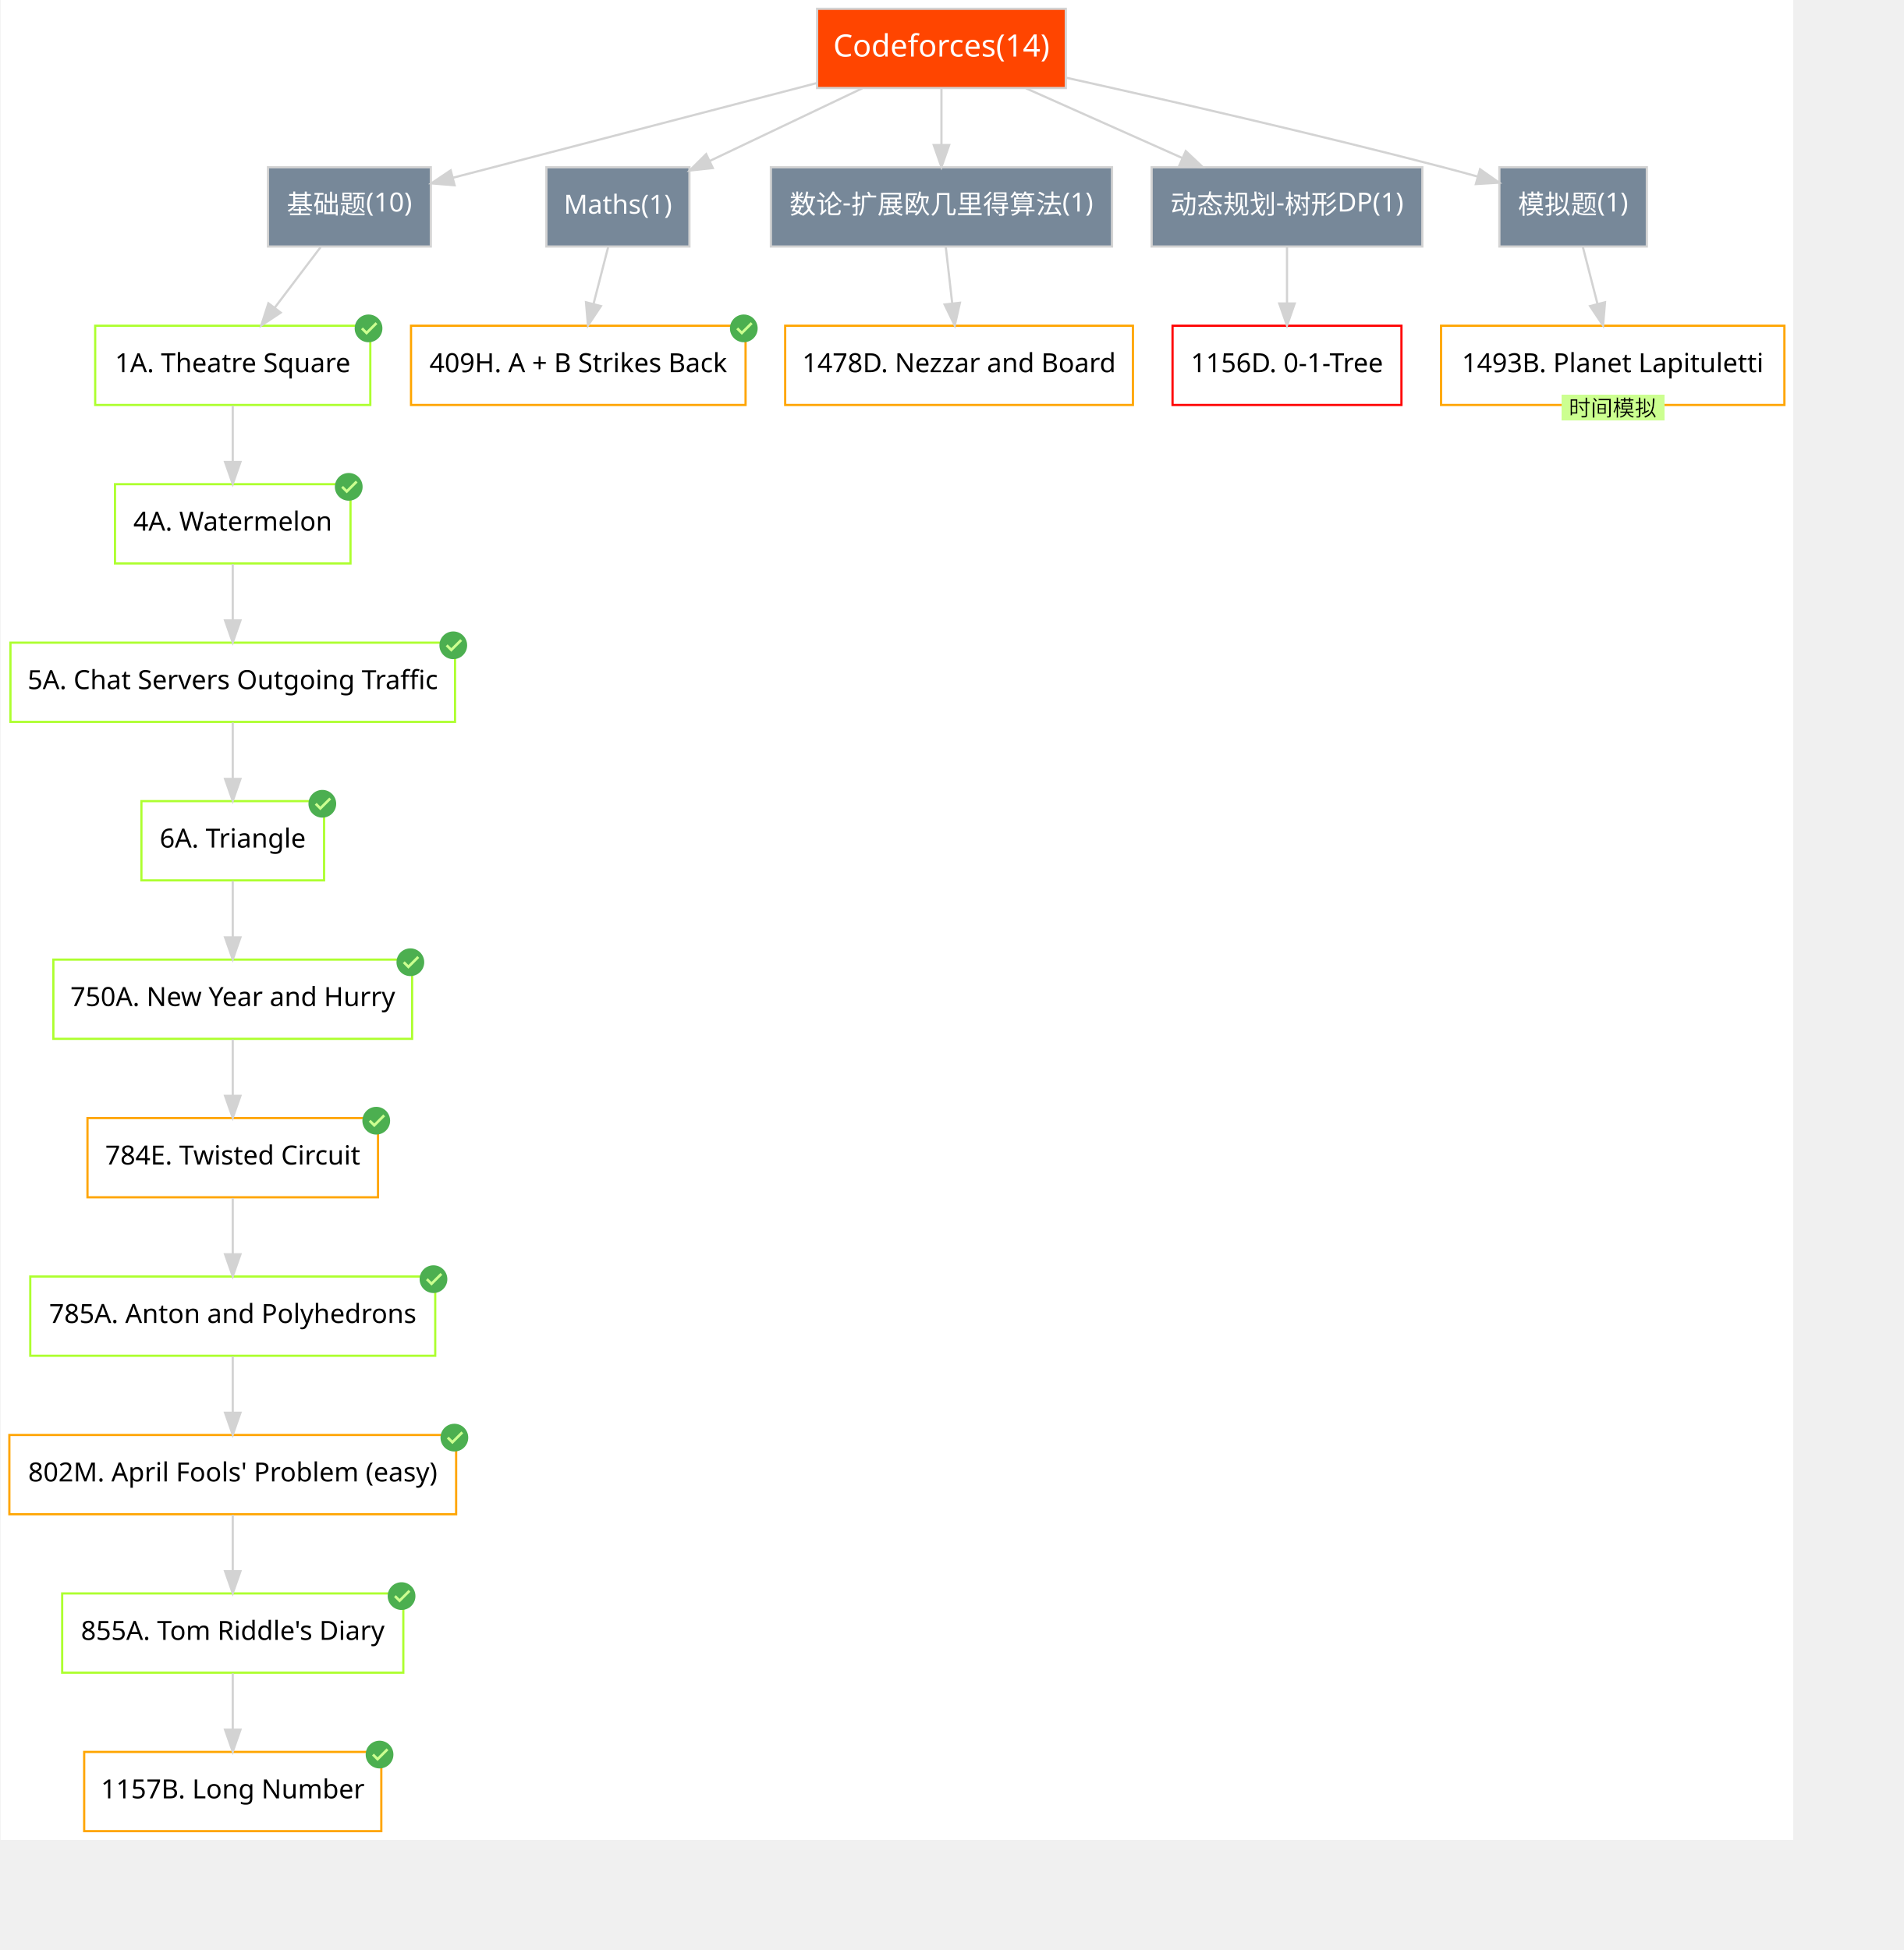
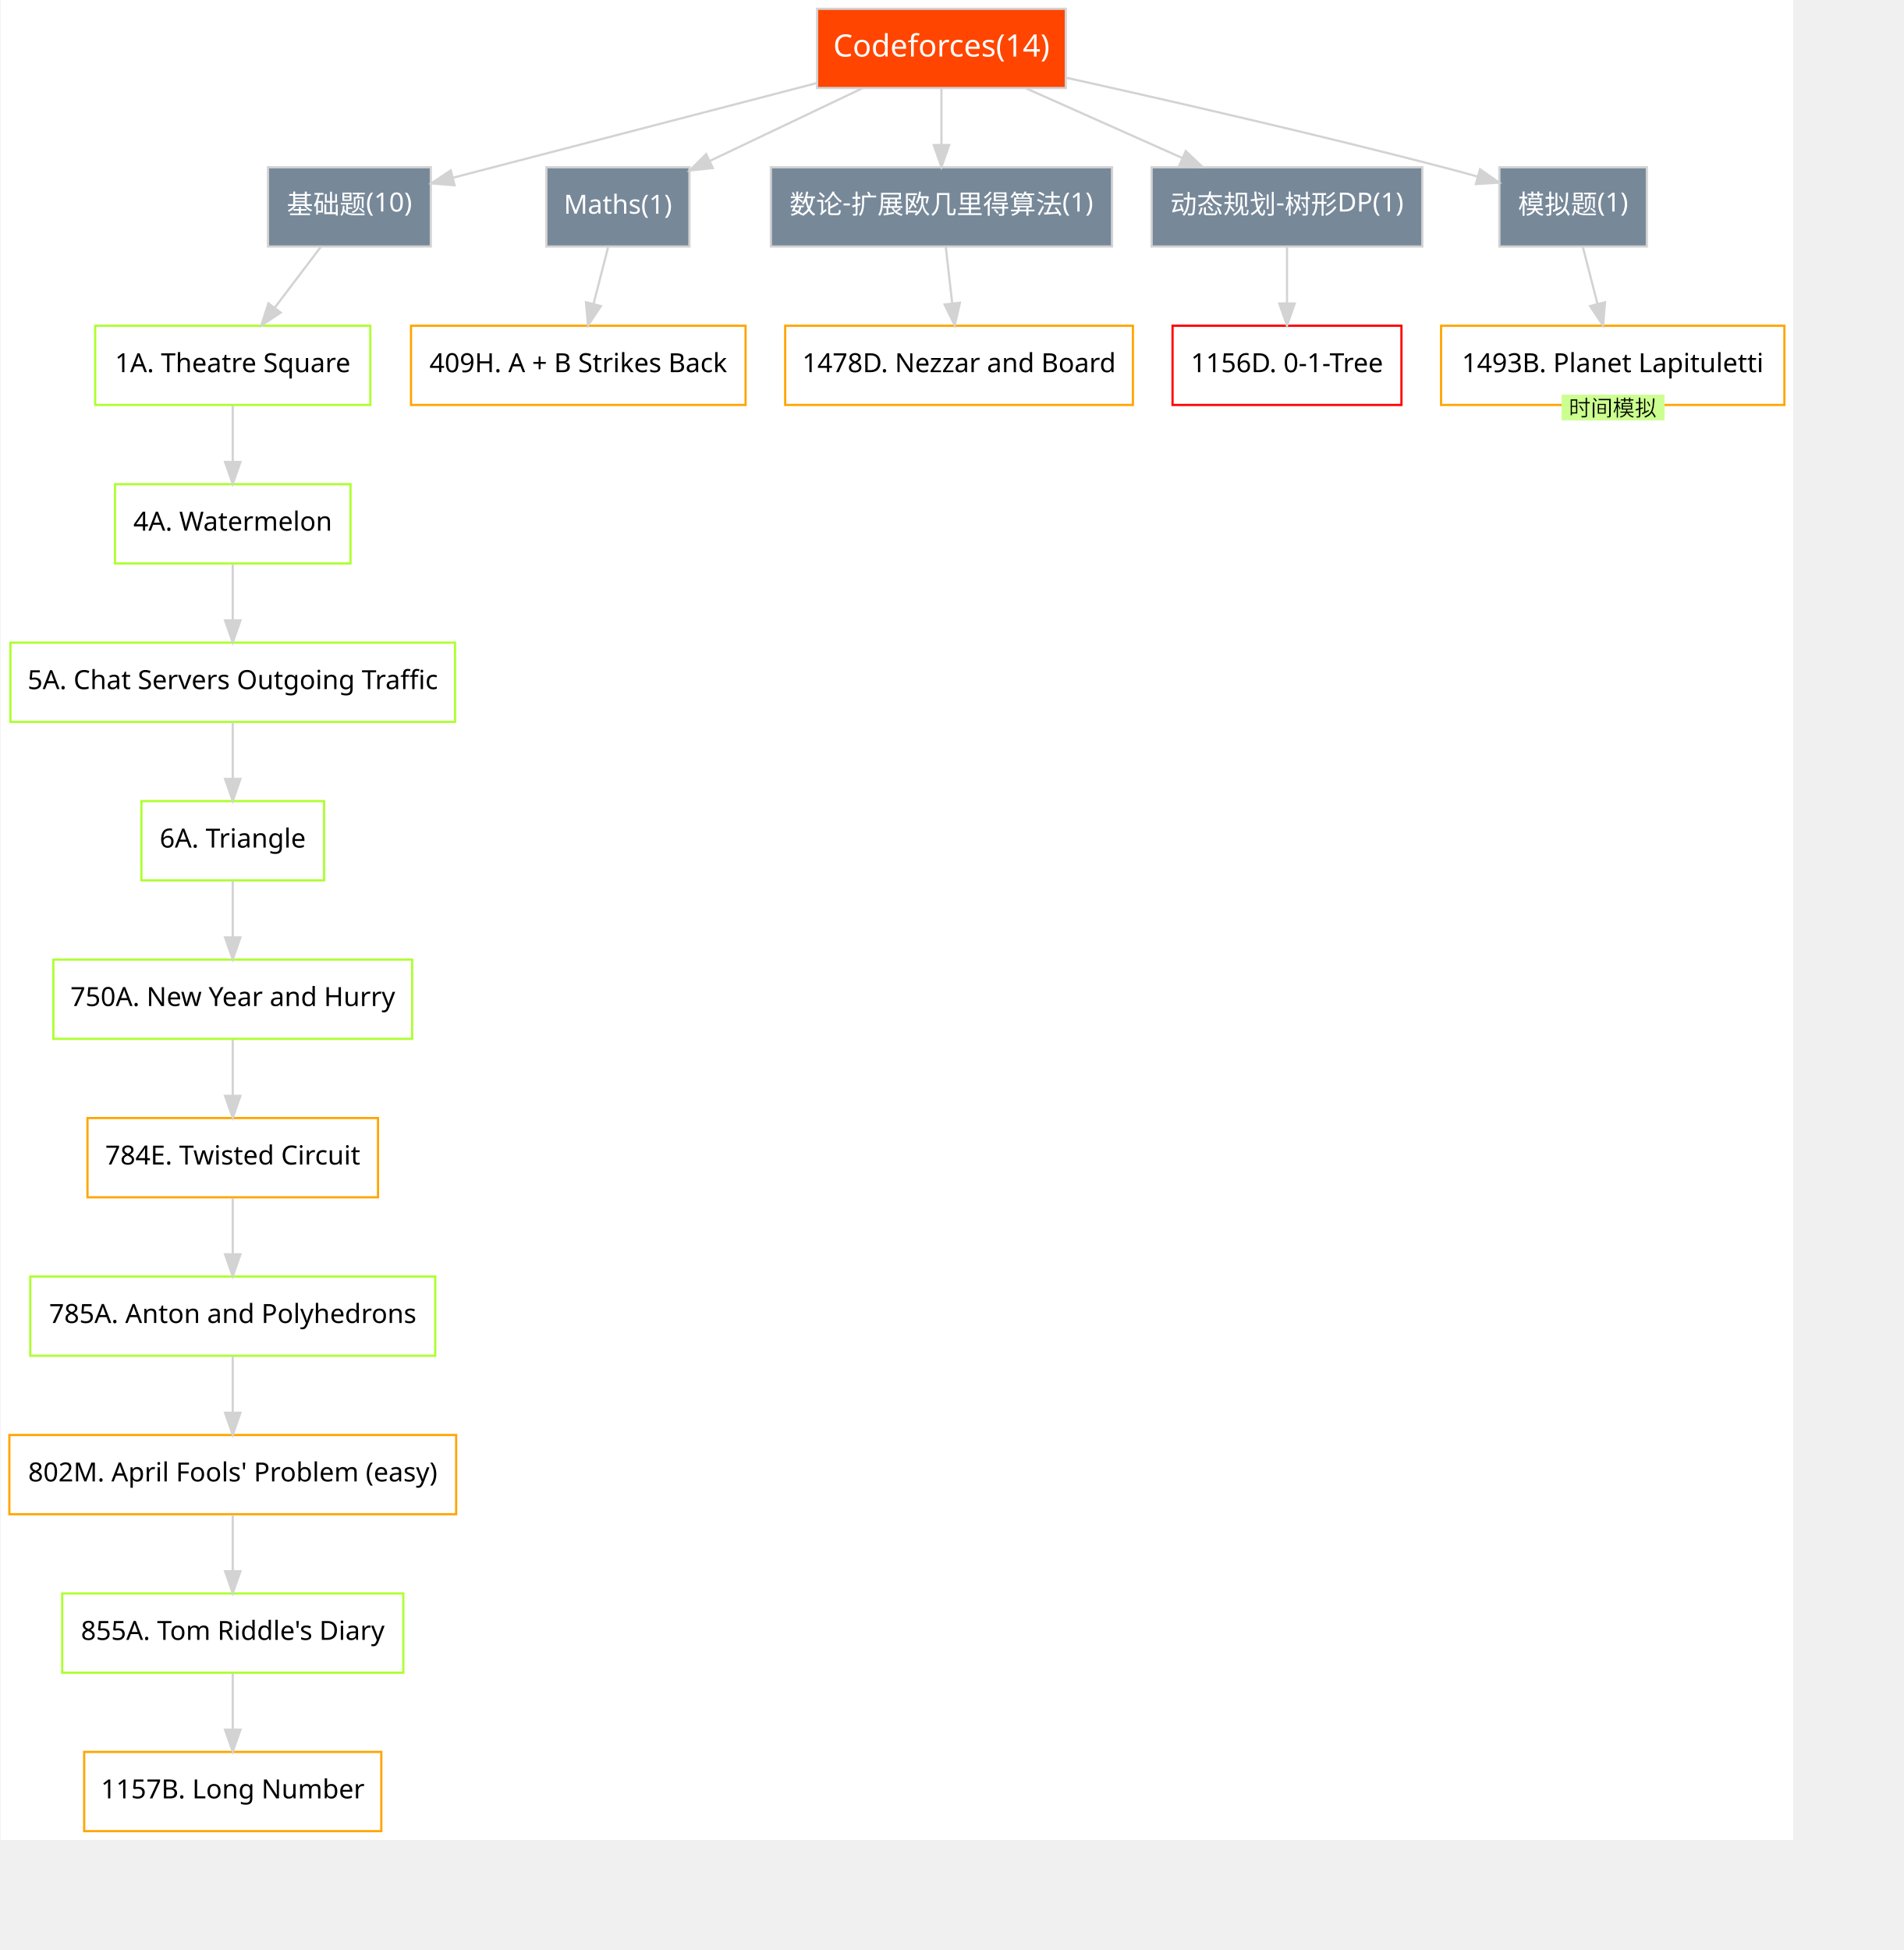
<svg xmlns="http://www.w3.org/2000/svg" xmlns:xlink="http://www.w3.org/1999/xlink" height="886pt" viewBox="0.00 0.00 864.5 886.0" width="865pt">
  <g class="graph" id="graph0" transform="scale(1 1) rotate(0) translate(4 832)">
    <polygon fill="white" points="-4,4 -4,-832 810.5,-832 810.5,4 -4,4" stroke="transparent" />
    <g class="node" id="node1">
      <g id="a_node1">
        <a target="_parent" xlink:href="https://codeforces.com/problemset" xlink:title="Codeforces(14)">
          <polygon fill="orangered" points="480,-828 367,-828 367,-792 480,-792 480,-828" stroke="lightgrey" />
          <text fill="white" font-family="Microsoft YaHei" font-size="14.00" text-anchor="middle" x="423.5" y="-806.3">
      Codeforces(14)
     </text>
        </a>
      </g>
    </g>
    <g class="node" id="node2">
      <polygon fill="lightslategray" points="191.5,-756 117.5,-756 117.5,-720 191.5,-720 191.5,-756" stroke="lightgrey" />
      <text fill="white" font-family="Microsoft YaHei" font-size="12.00" text-anchor="middle" x="154.5" y="-734.9">
    基础题(10)
   </text>
    </g>
    <g class="edge" id="edge1">
      <path d="M366.78,-794.24C317.67,-781.46 247.47,-763.19 201.45,-751.22" fill="none" stroke="lightgrey" />
      <polygon fill="lightgrey" points="202.29,-747.82 191.73,-748.69 200.53,-754.59 202.29,-747.82" stroke="lightgrey" />
    </g>
    <g class="node" id="node13">
      <polygon fill="lightslategray" points="309,-756 244,-756 244,-720 309,-720 309,-756" stroke="lightgrey" />
      <text fill="white" font-family="Microsoft YaHei" font-size="12.00" text-anchor="middle" x="276.5" y="-734.9">
    Maths(1)
   </text>
    </g>
    <g class="edge" id="edge12">
      <path d="M387.54,-791.88C366.57,-781.89 340.02,-769.25 318.14,-758.83" fill="none" stroke="lightgrey" />
      <polygon fill="lightgrey" points="319.61,-755.65 309.08,-754.51 316.6,-761.97 319.61,-755.65" stroke="lightgrey" />
    </g>
    <g class="node" id="node15">
      <polygon fill="lightslategray" points="501,-756 346,-756 346,-720 501,-720 501,-756" stroke="lightgrey" />
      <text fill="white" font-family="Microsoft YaHei" font-size="12.00" text-anchor="middle" x="423.5" y="-734.9">
    数论-扩展欧几里得算法(1)
   </text>
    </g>
    <g class="edge" id="edge14">
      <path d="M423.5,-791.7C423.5,-783.98 423.5,-774.71 423.5,-766.11" fill="none" stroke="lightgrey" />
      <polygon fill="lightgrey" points="427,-766.1 423.5,-756.1 420,-766.1 427,-766.1" stroke="lightgrey" />
    </g>
    <g class="node" id="node17">
      <polygon fill="lightslategray" points="642,-756 519,-756 519,-720 642,-720 642,-756" stroke="lightgrey" />
      <text fill="white" font-family="Microsoft YaHei" font-size="12.00" text-anchor="middle" x="580.5" y="-734.9">
    动态规划-树形DP(1)
   </text>
    </g>
    <g class="edge" id="edge16">
      <path d="M461.91,-791.88C483.37,-782.31 510.3,-770.3 533.07,-760.15" fill="none" stroke="lightgrey" />
      <polygon fill="lightgrey" points="534.51,-763.34 542.22,-756.07 531.66,-756.94 534.51,-763.34" stroke="lightgrey" />
    </g>
    <g class="node" id="node19">
      <polygon fill="lightslategray" points="744,-756 677,-756 677,-720 744,-720 744,-756" stroke="lightgrey" />
      <text fill="white" font-family="Microsoft YaHei" font-size="12.00" text-anchor="middle" x="710.5" y="-734.9">
    模拟题(1)
   </text>
    </g>
    <g class="edge" id="edge18">
      <path d="M480.39,-796.64C526.64,-786.39 593.49,-771.09 651.5,-756 656.53,-754.69 661.78,-753.27 666.99,-751.81" fill="none" stroke="lightgrey" />
      <polygon fill="lightgrey" points="668.22,-755.1 676.89,-749.01 666.31,-748.37 668.22,-755.1" stroke="lightgrey" />
    </g>
    <g class="node" id="node3">
      <g id="a_node3">
        <a target="_parent" xlink:href="https://codeforces.com/problemset/problem/1/A" xlink:title="1A. Theatre Square">
          <polygon fill="none" points="164,-684 39,-684 39,-648 164,-648 164,-684" stroke="greenyellow" />
          <text font-family="Microsoft YaHei" font-size="12.00" text-anchor="middle" x="101.5" y="-662.9">
      1A. Theatre Square
     </text>
        </a>
      </g>
-       <g transform="translate(156.0, -690.0) scale(0.3)">
-         <circle cx="24" cy="24" fill="#4caf50" r="21" />
-         <polygon fill="#ccff90" points="34.6,14.6 21,28.2 15.4,22.6 12.6,25.4 21,33.8 37.4,17.4" />
-       </g>
    </g>
    <g class="edge" id="edge2">
      <path d="M141.4,-719.7C135.11,-711.39 127.45,-701.28 120.54,-692.14" fill="none" stroke="lightgrey" />
      <polygon fill="lightgrey" points="123.28,-689.96 114.45,-684.1 117.7,-694.19 123.28,-689.96" stroke="lightgrey" />
    </g>
    <g class="node" id="node4">
      <g id="a_node4">
        <a target="_parent" xlink:href="https://codeforces.com/problemset/problem/4/A" xlink:title="4A. Watermelon">
          <polygon fill="none" points="155,-612 48,-612 48,-576 155,-576 155,-612" stroke="greenyellow" />
          <text font-family="Microsoft YaHei" font-size="12.00" text-anchor="middle" x="101.5" y="-590.9">
      4A. Watermelon
     </text>
        </a>
      </g>
-       <g transform="translate(147.0, -618.0) scale(0.3)">
-         <circle cx="24" cy="24" fill="#4caf50" r="21" />
-         <polygon fill="#ccff90" points="34.6,14.6 21,28.2 15.4,22.6 12.6,25.4 21,33.8 37.4,17.4" />
-       </g>
    </g>
    <g class="edge" id="edge3">
      <path d="M101.5,-647.7C101.5,-639.98 101.5,-630.71 101.5,-622.11" fill="none" stroke="lightgrey" />
      <polygon fill="lightgrey" points="105,-622.1 101.5,-612.1 98,-622.1 105,-622.1" stroke="lightgrey" />
    </g>
    <g class="node" id="node5">
      <g id="a_node5">
        <a target="_parent" xlink:href="https://codeforces.com/problemset/problem/5/A" xlink:title="5A. Chat Servers Outgoing Traffic">
          <polygon fill="none" points="202.5,-540 0.5,-540 0.5,-504 202.5,-504 202.5,-540" stroke="greenyellow" />
          <text font-family="Microsoft YaHei" font-size="12.00" text-anchor="middle" x="101.5" y="-518.9">
      5A. Chat Servers Outgoing Traffic
     </text>
        </a>
      </g>
-       <g transform="translate(194.5, -546.0) scale(0.3)">
-         <circle cx="24" cy="24" fill="#4caf50" r="21" />
-         <polygon fill="#ccff90" points="34.6,14.6 21,28.2 15.4,22.6 12.6,25.4 21,33.8 37.4,17.4" />
-       </g>
    </g>
    <g class="edge" id="edge4">
      <path d="M101.5,-575.7C101.5,-567.98 101.5,-558.71 101.5,-550.11" fill="none" stroke="lightgrey" />
      <polygon fill="lightgrey" points="105,-550.1 101.5,-540.1 98,-550.1 105,-550.1" stroke="lightgrey" />
    </g>
    <g class="node" id="node6">
      <g id="a_node6">
        <a target="_parent" xlink:href="https://codeforces.com/problemset/problem/6/A" xlink:title="6A. Triangle">
          <polygon fill="none" points="143,-468 60,-468 60,-432 143,-432 143,-468" stroke="greenyellow" />
          <text font-family="Microsoft YaHei" font-size="12.00" text-anchor="middle" x="101.5" y="-446.9">
      6A. Triangle
     </text>
        </a>
      </g>
-       <g transform="translate(135.0, -474.0) scale(0.3)">
-         <circle cx="24" cy="24" fill="#4caf50" r="21" />
-         <polygon fill="#ccff90" points="34.6,14.6 21,28.2 15.4,22.6 12.6,25.4 21,33.8 37.4,17.4" />
-       </g>
    </g>
    <g class="edge" id="edge5">
      <path d="M101.5,-503.7C101.5,-495.98 101.5,-486.71 101.5,-478.11" fill="none" stroke="lightgrey" />
      <polygon fill="lightgrey" points="105,-478.1 101.5,-468.1 98,-478.1 105,-478.1" stroke="lightgrey" />
    </g>
    <g class="node" id="node7">
      <g id="a_node7">
        <a target="_parent" xlink:href="https://codeforces.com/problemset/problem/750/A" xlink:title="750A. New Year and Hurry">
          <polygon fill="none" points="183,-396 20,-396 20,-360 183,-360 183,-396" stroke="greenyellow" />
          <text font-family="Microsoft YaHei" font-size="12.00" text-anchor="middle" x="101.5" y="-374.9">
      750A. New Year and Hurry
     </text>
        </a>
      </g>
-       <g transform="translate(175.0, -402.0) scale(0.3)">
-         <circle cx="24" cy="24" fill="#4caf50" r="21" />
-         <polygon fill="#ccff90" points="34.6,14.6 21,28.2 15.4,22.6 12.6,25.4 21,33.8 37.4,17.4" />
-       </g>
    </g>
    <g class="edge" id="edge6">
      <path d="M101.5,-431.7C101.5,-423.98 101.5,-414.71 101.5,-406.11" fill="none" stroke="lightgrey" />
      <polygon fill="lightgrey" points="105,-406.1 101.5,-396.1 98,-406.1 105,-406.1" stroke="lightgrey" />
    </g>
    <g class="node" id="node8">
      <g id="a_node8">
        <a target="_parent" xlink:href="https://codeforces.com/problemset/problem/784/E" xlink:title="784E. Twisted Circuit">
          <polygon fill="none" points="167.5,-324 35.5,-324 35.5,-288 167.5,-288 167.5,-324" stroke="orange" />
          <text font-family="Microsoft YaHei" font-size="12.00" text-anchor="middle" x="101.5" y="-302.9">
      784E. Twisted Circuit
     </text>
        </a>
      </g>
-       <g transform="translate(159.5, -330.0) scale(0.3)">
-         <circle cx="24" cy="24" fill="#4caf50" r="21" />
-         <polygon fill="#ccff90" points="34.6,14.6 21,28.2 15.4,22.6 12.6,25.4 21,33.8 37.4,17.4" />
-       </g>
    </g>
    <g class="edge" id="edge7">
      <path d="M101.5,-359.7C101.5,-351.98 101.5,-342.71 101.5,-334.11" fill="none" stroke="lightgrey" />
      <polygon fill="lightgrey" points="105,-334.1 101.5,-324.1 98,-334.1 105,-334.1" stroke="lightgrey" />
    </g>
    <g class="node" id="node9">
      <g id="a_node9">
        <a target="_parent" xlink:href="https://codeforces.com/problemset/problem/785/A" xlink:title="785A. Anton and Polyhedrons">
          <polygon fill="none" points="193.5,-252 9.5,-252 9.5,-216 193.5,-216 193.5,-252" stroke="greenyellow" />
          <text font-family="Microsoft YaHei" font-size="12.00" text-anchor="middle" x="101.5" y="-230.9">
      785A. Anton and Polyhedrons
     </text>
        </a>
      </g>
-       <g transform="translate(185.5, -258.0) scale(0.3)">
-         <circle cx="24" cy="24" fill="#4caf50" r="21" />
-         <polygon fill="#ccff90" points="34.6,14.6 21,28.2 15.4,22.6 12.6,25.4 21,33.8 37.4,17.4" />
-       </g>
    </g>
    <g class="edge" id="edge8">
      <path d="M101.5,-287.7C101.5,-279.98 101.5,-270.71 101.5,-262.11" fill="none" stroke="lightgrey" />
      <polygon fill="lightgrey" points="105,-262.1 101.5,-252.1 98,-262.1 105,-262.1" stroke="lightgrey" />
    </g>
    <g class="node" id="node10">
      <g id="a_node10">
        <a target="_parent" xlink:href="https://codeforces.com/problemset/problem/802/M" xlink:title="802M. April Fools' Problem (easy)">
          <polygon fill="none" points="203,-180 0,-180 0,-144 203,-144 203,-180" stroke="orange" />
          <text font-family="Microsoft YaHei" font-size="12.00" text-anchor="middle" x="101.5" y="-158.9">
      802M. April Fools' Problem (easy)
     </text>
        </a>
      </g>
-       <g transform="translate(195.0, -186.0) scale(0.3)">
-         <circle cx="24" cy="24" fill="#4caf50" r="21" />
-         <polygon fill="#ccff90" points="34.6,14.6 21,28.2 15.4,22.6 12.6,25.4 21,33.8 37.4,17.4" />
-       </g>
    </g>
    <g class="edge" id="edge9">
      <path d="M101.5,-215.7C101.5,-207.98 101.5,-198.71 101.5,-190.11" fill="none" stroke="lightgrey" />
      <polygon fill="lightgrey" points="105,-190.1 101.5,-180.1 98,-190.1 105,-190.1" stroke="lightgrey" />
    </g>
    <g class="node" id="node11">
      <g id="a_node11">
        <a target="_parent" xlink:href="https://codeforces.com/problemset/problem/855/A" xlink:title="855A. Tom Riddle's Diary">
          <polygon fill="none" points="179,-108 24,-108 24,-72 179,-72 179,-108" stroke="greenyellow" />
          <text font-family="Microsoft YaHei" font-size="12.00" text-anchor="middle" x="101.5" y="-86.9">
      855A. Tom Riddle's Diary
     </text>
        </a>
      </g>
-       <g transform="translate(171.0, -114.0) scale(0.3)">
-         <circle cx="24" cy="24" fill="#4caf50" r="21" />
-         <polygon fill="#ccff90" points="34.6,14.6 21,28.2 15.4,22.6 12.6,25.4 21,33.8 37.4,17.4" />
-       </g>
    </g>
    <g class="edge" id="edge10">
      <path d="M101.5,-143.7C101.5,-135.98 101.5,-126.71 101.5,-118.11" fill="none" stroke="lightgrey" />
      <polygon fill="lightgrey" points="105,-118.1 101.5,-108.1 98,-118.1 105,-118.1" stroke="lightgrey" />
    </g>
    <g class="node" id="node12">
      <g id="a_node12">
        <a target="_parent" xlink:href="https://codeforces.com/problemset/problem/1157/B" xlink:title="1157B. Long Number">
          <polygon fill="none" points="169,-36 34,-36 34,0 169,0 169,-36" stroke="orange" />
          <text font-family="Microsoft YaHei" font-size="12.00" text-anchor="middle" x="101.5" y="-14.9">
      1157B. Long Number
     </text>
        </a>
      </g>
-       <g transform="translate(161.0, -42.0) scale(0.3)">
-         <circle cx="24" cy="24" fill="#4caf50" r="21" />
-         <polygon fill="#ccff90" points="34.6,14.6 21,28.2 15.4,22.6 12.6,25.4 21,33.8 37.4,17.4" />
-       </g>
    </g>
    <g class="edge" id="edge11">
      <path d="M101.5,-71.7C101.5,-63.98 101.5,-54.71 101.5,-46.11" fill="none" stroke="lightgrey" />
      <polygon fill="lightgrey" points="105,-46.1 101.5,-36.1 98,-46.1 105,-46.1" stroke="lightgrey" />
    </g>
    <g class="node" id="node14">
      <g id="a_node14">
        <a target="_parent" xlink:href="https://codeforces.com/problemset/problem/409/H" xlink:title="409H. A + B Strikes Back">
          <polygon fill="none" points="334.5,-684 182.5,-684 182.5,-648 334.5,-648 334.5,-684" stroke="orange" />
          <text font-family="Microsoft YaHei" font-size="12.00" text-anchor="middle" x="258.5" y="-662.9">
      409H. A + B Strikes Back
     </text>
        </a>
-       </g>
-       <g transform="translate(326.5, -690.0) scale(0.3)">
-         <circle cx="24" cy="24" fill="#4caf50" r="21" />
-         <polygon fill="#ccff90" points="34.6,14.6 21,28.2 15.4,22.6 12.6,25.4 21,33.8 37.4,17.4" />
      </g>
    </g>
    <g class="edge" id="edge13">
      <path d="M272.05,-719.7C270.05,-711.9 267.63,-702.51 265.4,-693.83" fill="none" stroke="lightgrey" />
      <polygon fill="lightgrey" points="268.78,-692.92 262.9,-684.1 262,-694.66 268.78,-692.92" stroke="lightgrey" />
    </g>
    <g class="node" id="node16">
      <g id="a_node16">
        <a target="_parent" xlink:href="https://codeforces.com/problemset/problem/1477/A" xlink:title="1478D. Nezzar and Board">
          <polygon fill="none" points="510.5,-684 352.5,-684 352.5,-648 510.5,-648 510.5,-684" stroke="orange" />
          <text font-family="Microsoft YaHei" font-size="12.00" text-anchor="middle" x="431.5" y="-662.9">
      1478D. Nezzar and Board
     </text>
        </a>
      </g>
    </g>
    <g class="edge" id="edge15">
      <path d="M425.48,-719.7C426.36,-711.98 427.42,-702.71 428.4,-694.11" fill="none" stroke="lightgrey" />
      <polygon fill="lightgrey" points="431.89,-694.44 429.55,-684.1 424.93,-693.64 431.89,-694.44" stroke="lightgrey" />
    </g>
    <g class="node" id="node18">
      <g id="a_node18">
        <a target="_parent" xlink:href="https://codeforces.com/problemset/problem/1156/D" xlink:title="1156D. 0-1-Tree">
          <polygon fill="none" points="632.5,-684 528.5,-684 528.5,-648 632.5,-648 632.5,-684" stroke="red" />
          <text font-family="Microsoft YaHei" font-size="12.00" text-anchor="middle" x="580.5" y="-662.9">
      1156D. 0-1-Tree
     </text>
        </a>
      </g>
    </g>
    <g class="edge" id="edge17">
      <path d="M580.5,-719.7C580.5,-711.98 580.5,-702.71 580.5,-694.11" fill="none" stroke="lightgrey" />
      <polygon fill="lightgrey" points="584,-694.1 580.5,-684.1 577,-694.1 584,-694.1" stroke="lightgrey" />
    </g>
    <g class="node" id="node20">
      <g id="a_node20">
        <a target="_parent" xlink:href="https://codeforces.com/problemset/problem/1493/B" xlink:title="1493B. Planet Lapituletti">
          <polygon fill="none" points="806.5,-684 650.5,-684 650.5,-648 806.5,-648 806.5,-684" stroke="orange" />
          <text font-family="Microsoft YaHei" font-size="12.00" text-anchor="middle" x="728.5" y="-662.9">
      1493B. Planet Lapituletti
     </text>
        </a>
      </g>
    </g>
    <g class="edge" id="edge19">
      <path d="M714.95,-719.7C716.95,-711.9 719.37,-702.51 721.6,-693.83" fill="none" stroke="lightgrey" />
      <polygon fill="lightgrey" points="725,-694.66 724.1,-684.1 718.22,-692.92 725,-694.66" stroke="lightgrey" />
    </g>
    <g class="key">
      <defs>
        <filter height="1.2" id="solid" width="1.2" x="-0.1" y="-0.1">
          <feFlood flood-color="#ccff90" result="bg" />
          <feMerge>
            <feMergeNode in="bg" />
            <feMergeNode in="SourceGraphic" />
          </feMerge>
        </filter>
      </defs>
      <text filter="url(#solid)" font-family="Microsoft YaHei" font-size="10.00" text-anchor="middle" x="728.5" y="-643.0">
    时间模拟
   </text>
    </g>
  </g>
</svg>
